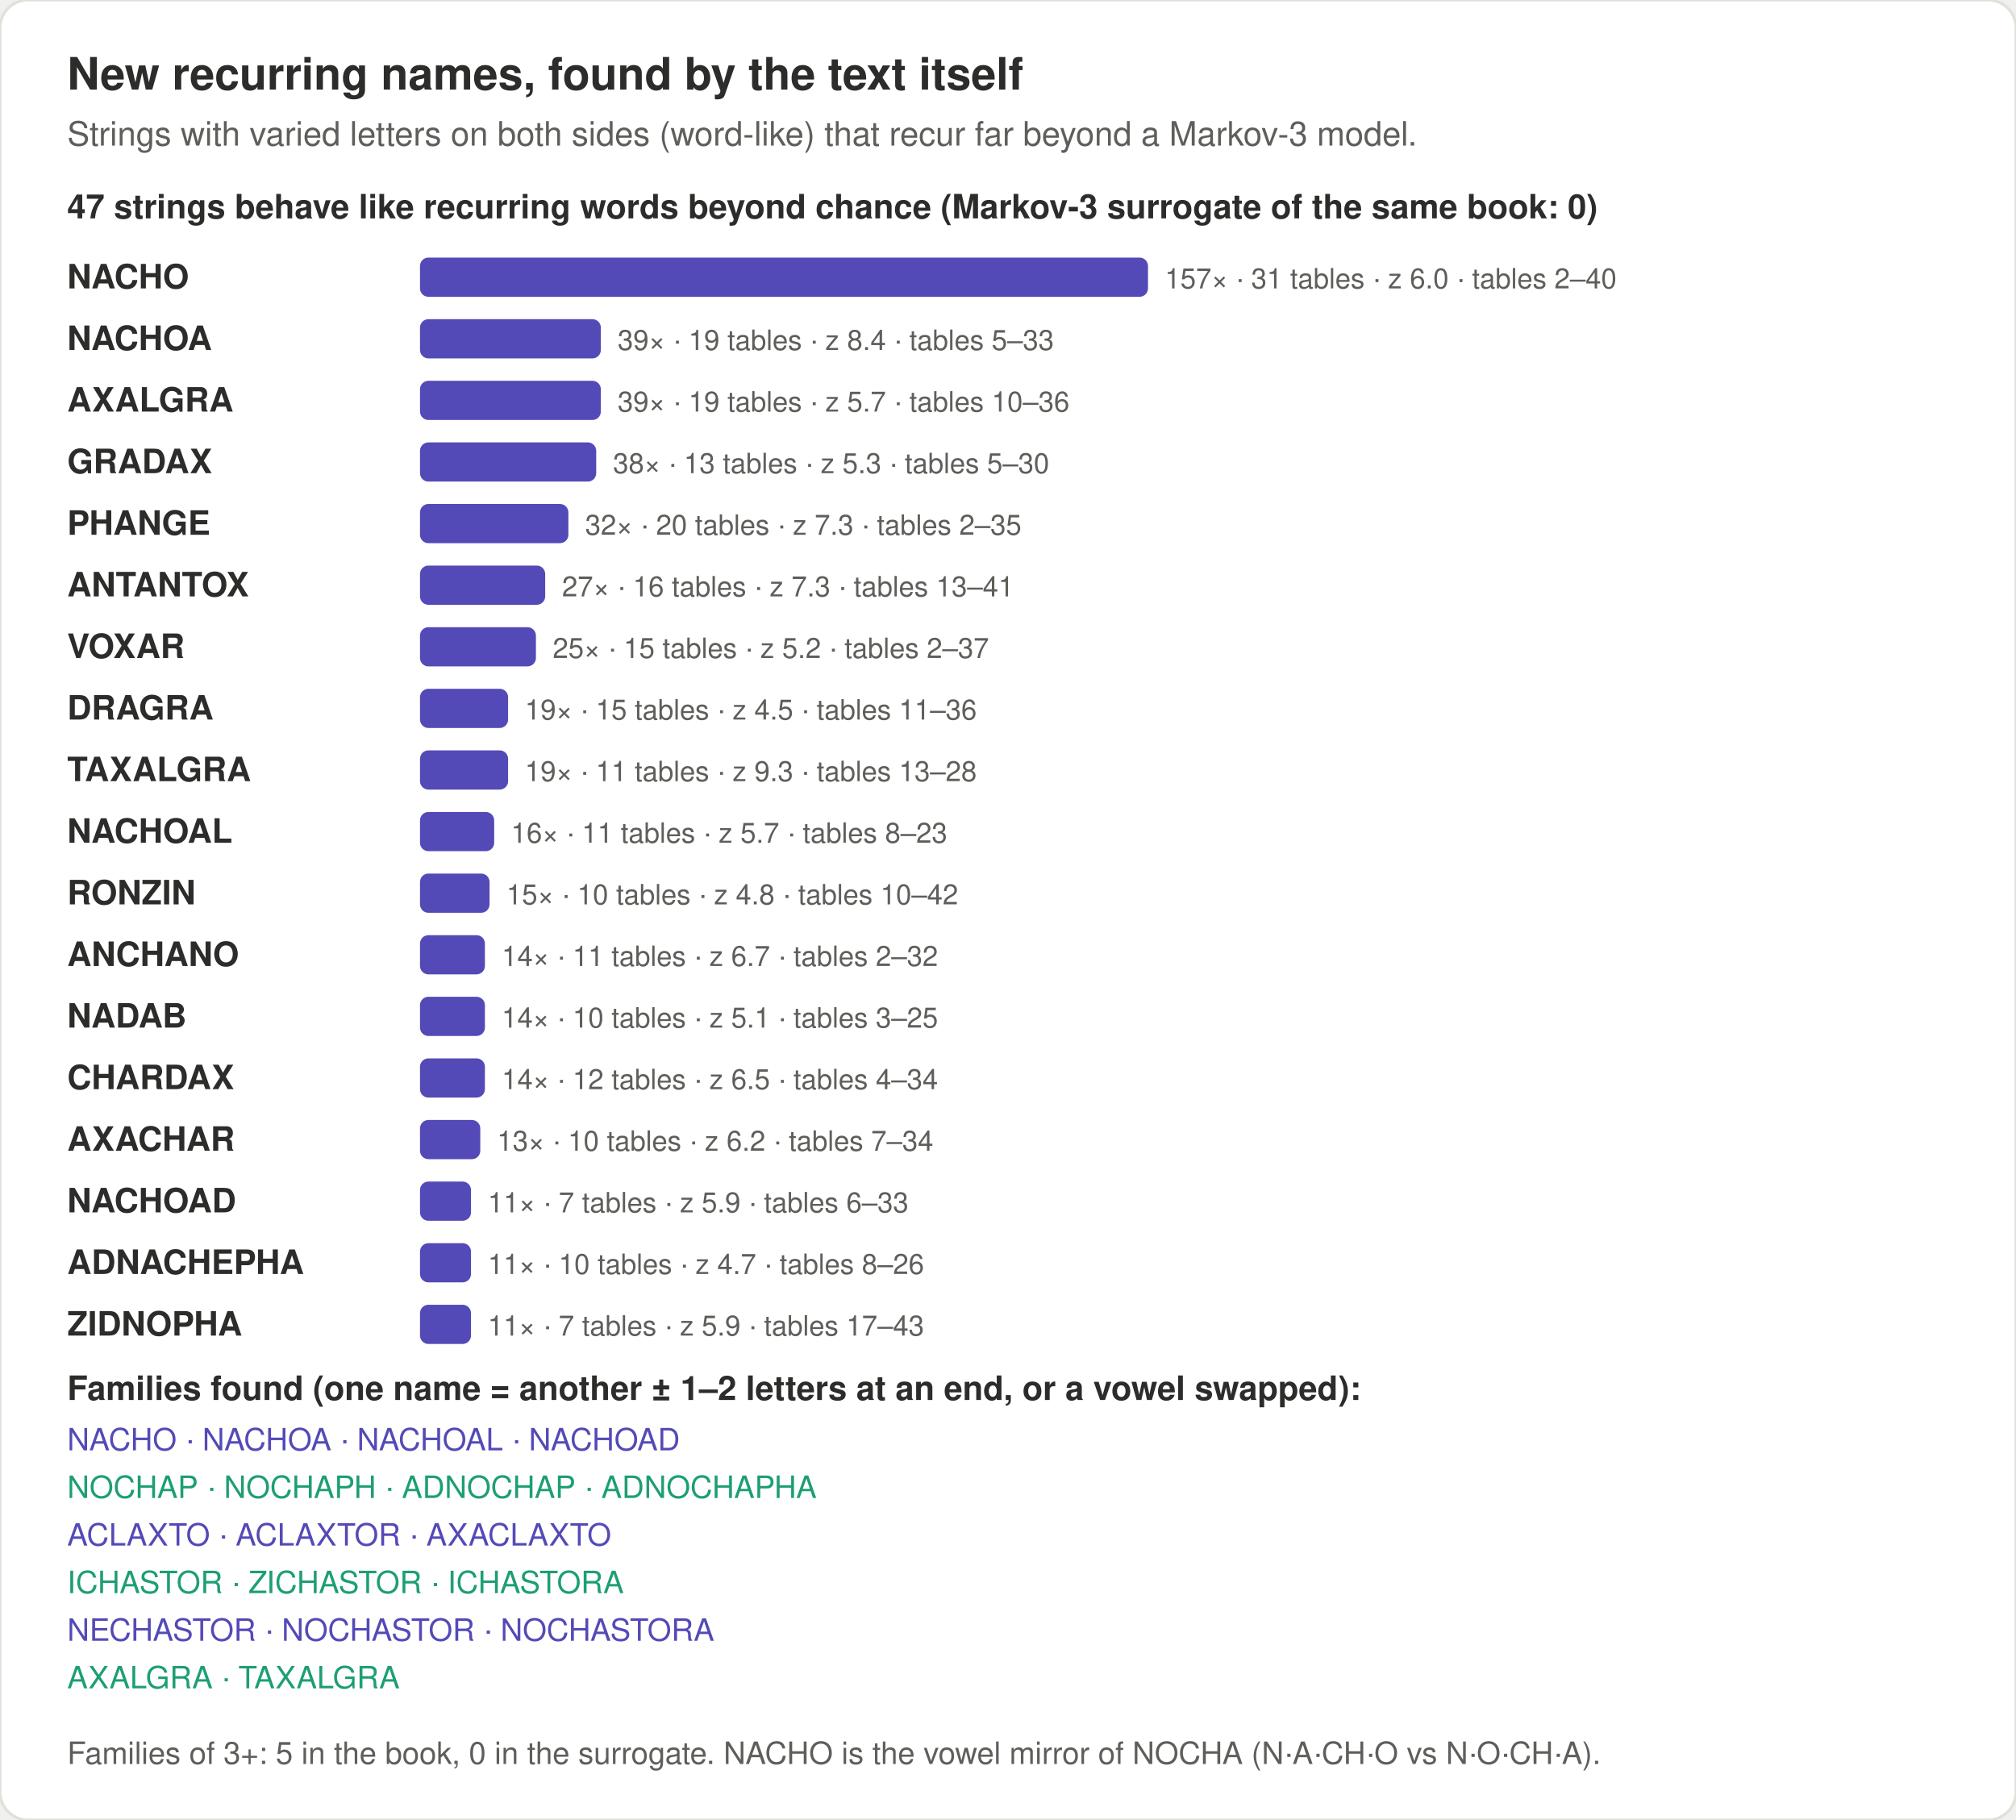
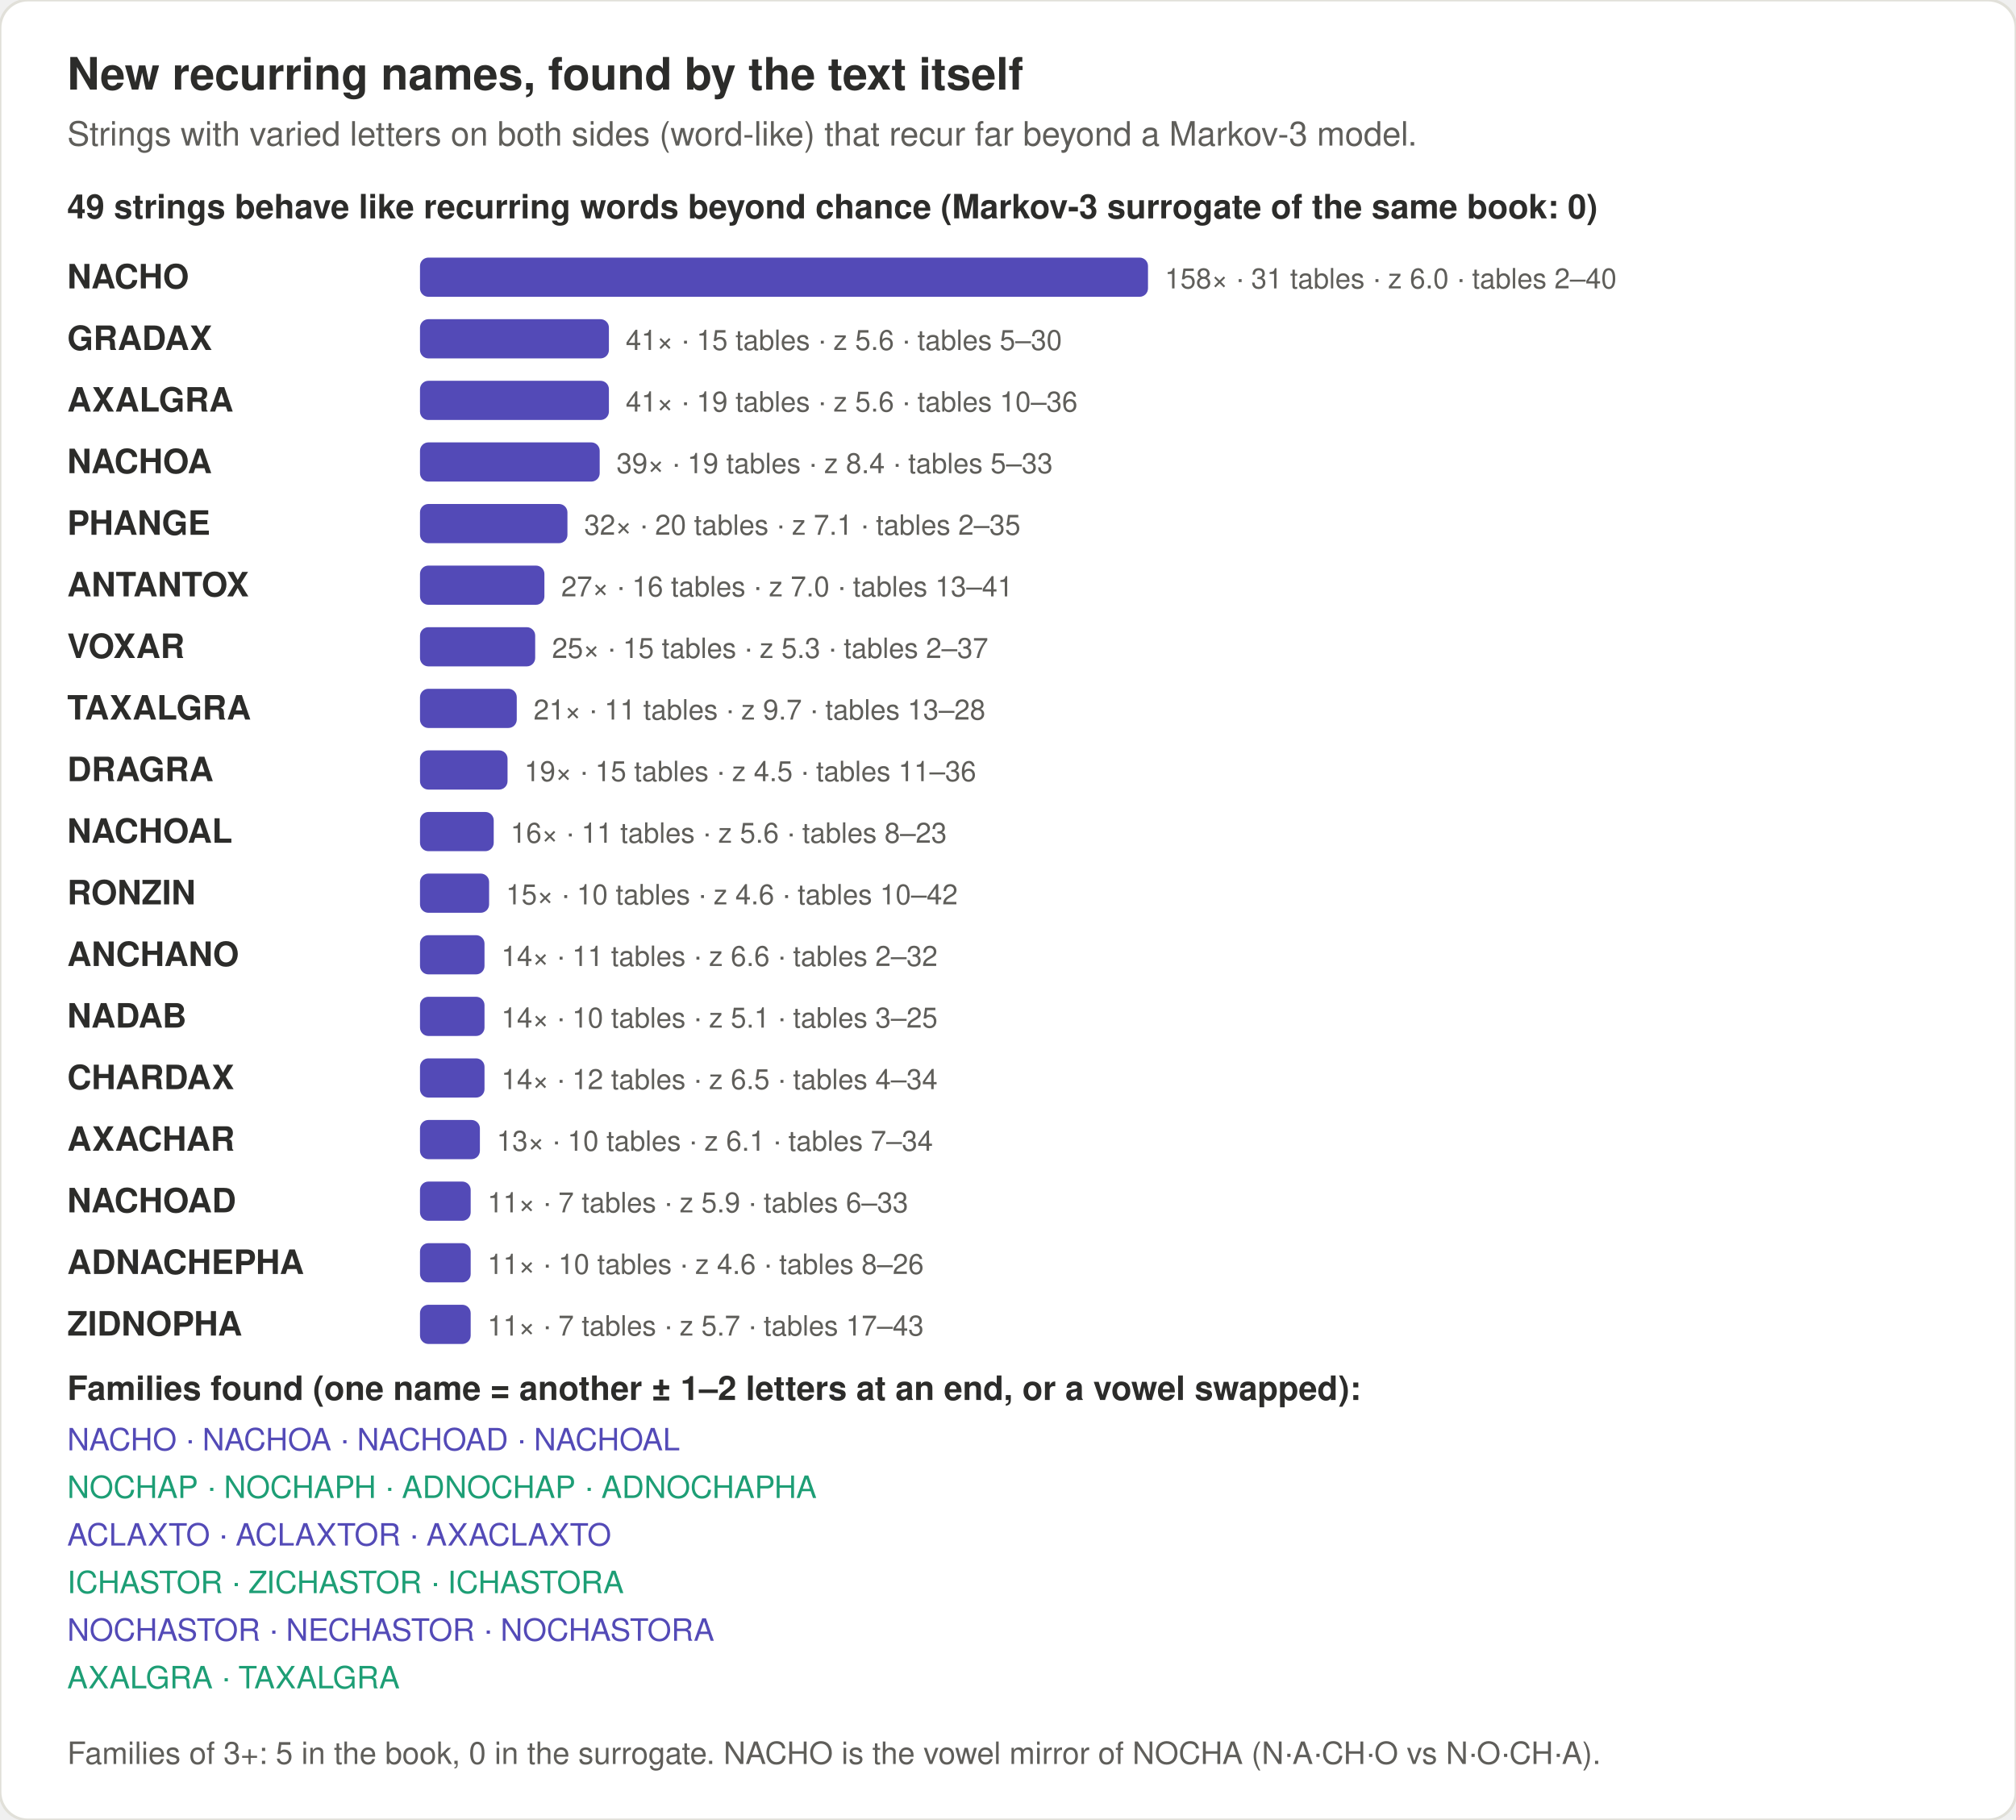
<svg xmlns="http://www.w3.org/2000/svg" width="720" height="650" viewBox="0 0 720 650" font-family="Segoe UI, Helvetica, Arial, sans-serif" role="img">
  <rect x="0" y="0" width="720" height="650" rx="10" fill="#FFFFFF" stroke="#E1E0D9" />
  <text x="24" y="32" font-size="16" fill="#2C2C2A" text-anchor="start" font-weight="600">New recurring names, found by the text itself</text>
  <text x="24" y="52" font-size="12" fill="#5F5E5A" text-anchor="start" font-weight="400">Strings with varied letters on both sides (word-like) that recur far beyond a Markov-3 model.</text>
-   <text x="24" y="78" font-size="12" fill="#2C2C2A" text-anchor="start" font-weight="600">47 strings behave like recurring words beyond chance (Markov-3 surrogate of the same book: 0)</text>
+   <text x="24" y="78" font-size="12" fill="#2C2C2A" text-anchor="start" font-weight="600">49 strings behave like recurring words beyond chance (Markov-3 surrogate of the same book: 0)</text>
  <text x="24" y="103" font-size="12" fill="#2C2C2A" text-anchor="start" font-weight="600">NACHO</text>
  <rect x="150" y="92" width="260.0" height="14" rx="3" fill="#534AB7" />
-   <text x="416.0" y="103" font-size="10" fill="#5F5E5A" text-anchor="start" font-weight="400">157× · 31 tables · z 6.0 · tables 2–40</text>
-   <text x="24" y="125" font-size="12" fill="#2C2C2A" text-anchor="start" font-weight="600">NACHOA</text>
-   <rect x="150" y="114" width="64.586" height="14" rx="3" fill="#534AB7" />
-   <text x="220.586" y="125" font-size="10" fill="#5F5E5A" text-anchor="start" font-weight="400">39× · 19 tables · z 8.4 · tables 5–33</text>
+   <text x="416.0" y="103" font-size="10" fill="#5F5E5A" text-anchor="start" font-weight="400">158× · 31 tables · z 6.0 · tables 2–40</text>
+   <text x="24" y="125" font-size="12" fill="#2C2C2A" text-anchor="start" font-weight="600">GRADAX</text>
+   <rect x="150" y="114" width="67.468" height="14" rx="3" fill="#534AB7" />
+   <text x="223.468" y="125" font-size="10" fill="#5F5E5A" text-anchor="start" font-weight="400">41× · 15 tables · z 5.6 · tables 5–30</text>
  <text x="24" y="147" font-size="12" fill="#2C2C2A" text-anchor="start" font-weight="600">AXALGRA</text>
-   <rect x="150" y="136" width="64.586" height="14" rx="3" fill="#534AB7" />
-   <text x="220.586" y="147" font-size="10" fill="#5F5E5A" text-anchor="start" font-weight="400">39× · 19 tables · z 5.7 · tables 10–36</text>
-   <text x="24" y="169" font-size="12" fill="#2C2C2A" text-anchor="start" font-weight="600">GRADAX</text>
-   <rect x="150" y="158" width="62.93" height="14" rx="3" fill="#534AB7" />
-   <text x="218.93" y="169" font-size="10" fill="#5F5E5A" text-anchor="start" font-weight="400">38× · 13 tables · z 5.3 · tables 5–30</text>
+   <rect x="150" y="136" width="67.468" height="14" rx="3" fill="#534AB7" />
+   <text x="223.468" y="147" font-size="10" fill="#5F5E5A" text-anchor="start" font-weight="400">41× · 19 tables · z 5.6 · tables 10–36</text>
+   <text x="24" y="169" font-size="12" fill="#2C2C2A" text-anchor="start" font-weight="600">NACHOA</text>
+   <rect x="150" y="158" width="64.177" height="14" rx="3" fill="#534AB7" />
+   <text x="220.177" y="169" font-size="10" fill="#5F5E5A" text-anchor="start" font-weight="400">39× · 19 tables · z 8.4 · tables 5–33</text>
  <text x="24" y="191" font-size="12" fill="#2C2C2A" text-anchor="start" font-weight="600">PHANGE</text>
-   <rect x="150" y="180" width="52.994" height="14" rx="3" fill="#534AB7" />
-   <text x="208.994" y="191" font-size="10" fill="#5F5E5A" text-anchor="start" font-weight="400">32× · 20 tables · z 7.3 · tables 2–35</text>
+   <rect x="150" y="180" width="52.658" height="14" rx="3" fill="#534AB7" />
+   <text x="208.658" y="191" font-size="10" fill="#5F5E5A" text-anchor="start" font-weight="400">32× · 20 tables · z 7.1 · tables 2–35</text>
  <text x="24" y="213" font-size="12" fill="#2C2C2A" text-anchor="start" font-weight="600">ANTANTOX</text>
-   <rect x="150" y="202" width="44.713" height="14" rx="3" fill="#534AB7" />
-   <text x="200.713" y="213" font-size="10" fill="#5F5E5A" text-anchor="start" font-weight="400">27× · 16 tables · z 7.3 · tables 13–41</text>
+   <rect x="150" y="202" width="44.43" height="14" rx="3" fill="#534AB7" />
+   <text x="200.43" y="213" font-size="10" fill="#5F5E5A" text-anchor="start" font-weight="400">27× · 16 tables · z 7.0 · tables 13–41</text>
  <text x="24" y="235" font-size="12" fill="#2C2C2A" text-anchor="start" font-weight="600">VOXAR</text>
-   <rect x="150" y="224" width="41.401" height="14" rx="3" fill="#534AB7" />
-   <text x="197.401" y="235" font-size="10" fill="#5F5E5A" text-anchor="start" font-weight="400">25× · 15 tables · z 5.2 · tables 2–37</text>
-   <text x="24" y="257" font-size="12" fill="#2C2C2A" text-anchor="start" font-weight="600">DRAGRA</text>
-   <rect x="150" y="246" width="31.465" height="14" rx="3" fill="#534AB7" />
-   <text x="187.465" y="257" font-size="10" fill="#5F5E5A" text-anchor="start" font-weight="400">19× · 15 tables · z 4.5 · tables 11–36</text>
-   <text x="24" y="279" font-size="12" fill="#2C2C2A" text-anchor="start" font-weight="600">TAXALGRA</text>
-   <rect x="150" y="268" width="31.465" height="14" rx="3" fill="#534AB7" />
-   <text x="187.465" y="279" font-size="10" fill="#5F5E5A" text-anchor="start" font-weight="400">19× · 11 tables · z 9.3 · tables 13–28</text>
+   <rect x="150" y="224" width="41.139" height="14" rx="3" fill="#534AB7" />
+   <text x="197.139" y="235" font-size="10" fill="#5F5E5A" text-anchor="start" font-weight="400">25× · 15 tables · z 5.3 · tables 2–37</text>
+   <text x="24" y="257" font-size="12" fill="#2C2C2A" text-anchor="start" font-weight="600">TAXALGRA</text>
+   <rect x="150" y="246" width="34.557" height="14" rx="3" fill="#534AB7" />
+   <text x="190.557" y="257" font-size="10" fill="#5F5E5A" text-anchor="start" font-weight="400">21× · 11 tables · z 9.7 · tables 13–28</text>
+   <text x="24" y="279" font-size="12" fill="#2C2C2A" text-anchor="start" font-weight="600">DRAGRA</text>
+   <rect x="150" y="268" width="31.266" height="14" rx="3" fill="#534AB7" />
+   <text x="187.266" y="279" font-size="10" fill="#5F5E5A" text-anchor="start" font-weight="400">19× · 15 tables · z 4.5 · tables 11–36</text>
  <text x="24" y="301" font-size="12" fill="#2C2C2A" text-anchor="start" font-weight="600">NACHOAL</text>
-   <rect x="150" y="290" width="26.497" height="14" rx="3" fill="#534AB7" />
-   <text x="182.497" y="301" font-size="10" fill="#5F5E5A" text-anchor="start" font-weight="400">16× · 11 tables · z 5.7 · tables 8–23</text>
+   <rect x="150" y="290" width="26.329" height="14" rx="3" fill="#534AB7" />
+   <text x="182.329" y="301" font-size="10" fill="#5F5E5A" text-anchor="start" font-weight="400">16× · 11 tables · z 5.6 · tables 8–23</text>
  <text x="24" y="323" font-size="12" fill="#2C2C2A" text-anchor="start" font-weight="600">RONZIN</text>
-   <rect x="150" y="312" width="24.841" height="14" rx="3" fill="#534AB7" />
-   <text x="180.841" y="323" font-size="10" fill="#5F5E5A" text-anchor="start" font-weight="400">15× · 10 tables · z 4.8 · tables 10–42</text>
+   <rect x="150" y="312" width="24.684" height="14" rx="3" fill="#534AB7" />
+   <text x="180.684" y="323" font-size="10" fill="#5F5E5A" text-anchor="start" font-weight="400">15× · 10 tables · z 4.6 · tables 10–42</text>
  <text x="24" y="345" font-size="12" fill="#2C2C2A" text-anchor="start" font-weight="600">ANCHANO</text>
-   <rect x="150" y="334" width="23.185" height="14" rx="3" fill="#534AB7" />
-   <text x="179.185" y="345" font-size="10" fill="#5F5E5A" text-anchor="start" font-weight="400">14× · 11 tables · z 6.7 · tables 2–32</text>
+   <rect x="150" y="334" width="23.038" height="14" rx="3" fill="#534AB7" />
+   <text x="179.038" y="345" font-size="10" fill="#5F5E5A" text-anchor="start" font-weight="400">14× · 11 tables · z 6.6 · tables 2–32</text>
  <text x="24" y="367" font-size="12" fill="#2C2C2A" text-anchor="start" font-weight="600">NADAB</text>
-   <rect x="150" y="356" width="23.185" height="14" rx="3" fill="#534AB7" />
-   <text x="179.185" y="367" font-size="10" fill="#5F5E5A" text-anchor="start" font-weight="400">14× · 10 tables · z 5.1 · tables 3–25</text>
+   <rect x="150" y="356" width="23.038" height="14" rx="3" fill="#534AB7" />
+   <text x="179.038" y="367" font-size="10" fill="#5F5E5A" text-anchor="start" font-weight="400">14× · 10 tables · z 5.1 · tables 3–25</text>
  <text x="24" y="389" font-size="12" fill="#2C2C2A" text-anchor="start" font-weight="600">CHARDAX</text>
-   <rect x="150" y="378" width="23.185" height="14" rx="3" fill="#534AB7" />
-   <text x="179.185" y="389" font-size="10" fill="#5F5E5A" text-anchor="start" font-weight="400">14× · 12 tables · z 6.5 · tables 4–34</text>
+   <rect x="150" y="378" width="23.038" height="14" rx="3" fill="#534AB7" />
+   <text x="179.038" y="389" font-size="10" fill="#5F5E5A" text-anchor="start" font-weight="400">14× · 12 tables · z 6.5 · tables 4–34</text>
  <text x="24" y="411" font-size="12" fill="#2C2C2A" text-anchor="start" font-weight="600">AXACHAR</text>
-   <rect x="150" y="400" width="21.529" height="14" rx="3" fill="#534AB7" />
-   <text x="177.529" y="411" font-size="10" fill="#5F5E5A" text-anchor="start" font-weight="400">13× · 10 tables · z 6.2 · tables 7–34</text>
+   <rect x="150" y="400" width="21.392" height="14" rx="3" fill="#534AB7" />
+   <text x="177.392" y="411" font-size="10" fill="#5F5E5A" text-anchor="start" font-weight="400">13× · 10 tables · z 6.1 · tables 7–34</text>
  <text x="24" y="433" font-size="12" fill="#2C2C2A" text-anchor="start" font-weight="600">NACHOAD</text>
-   <rect x="150" y="422" width="18.217" height="14" rx="3" fill="#534AB7" />
-   <text x="174.217" y="433" font-size="10" fill="#5F5E5A" text-anchor="start" font-weight="400">11× · 7 tables · z 5.9 · tables 6–33</text>
+   <rect x="150" y="422" width="18.101" height="14" rx="3" fill="#534AB7" />
+   <text x="174.101" y="433" font-size="10" fill="#5F5E5A" text-anchor="start" font-weight="400">11× · 7 tables · z 5.9 · tables 6–33</text>
  <text x="24" y="455" font-size="12" fill="#2C2C2A" text-anchor="start" font-weight="600">ADNACHEPHA</text>
-   <rect x="150" y="444" width="18.217" height="14" rx="3" fill="#534AB7" />
-   <text x="174.217" y="455" font-size="10" fill="#5F5E5A" text-anchor="start" font-weight="400">11× · 10 tables · z 4.7 · tables 8–26</text>
+   <rect x="150" y="444" width="18.101" height="14" rx="3" fill="#534AB7" />
+   <text x="174.101" y="455" font-size="10" fill="#5F5E5A" text-anchor="start" font-weight="400">11× · 10 tables · z 4.6 · tables 8–26</text>
  <text x="24" y="477" font-size="12" fill="#2C2C2A" text-anchor="start" font-weight="600">ZIDNOPHA</text>
-   <rect x="150" y="466" width="18.217" height="14" rx="3" fill="#534AB7" />
-   <text x="174.217" y="477" font-size="10" fill="#5F5E5A" text-anchor="start" font-weight="400">11× · 7 tables · z 5.9 · tables 17–43</text>
+   <rect x="150" y="466" width="18.101" height="14" rx="3" fill="#534AB7" />
+   <text x="174.101" y="477" font-size="10" fill="#5F5E5A" text-anchor="start" font-weight="400">11× · 7 tables · z 5.7 · tables 17–43</text>
  <text x="24" y="500" font-size="12" fill="#2C2C2A" text-anchor="start" font-weight="600">Families found (one name = another ± 1–2 letters at an end, or a vowel swapped):</text>
-   <text x="24" y="518" font-size="11" fill="#534AB7" text-anchor="start" font-weight="400">NACHO  ·  NACHOA  ·  NACHOAL  ·  NACHOAD</text>
+   <text x="24" y="518" font-size="11" fill="#534AB7" text-anchor="start" font-weight="400">NACHO  ·  NACHOA  ·  NACHOAD  ·  NACHOAL</text>
  <text x="24" y="535" font-size="11" fill="#1D9E75" text-anchor="start" font-weight="400">NOCHAP  ·  NOCHAPH  ·  ADNOCHAP  ·  ADNOCHAPHA</text>
  <text x="24" y="552" font-size="11" fill="#534AB7" text-anchor="start" font-weight="400">ACLAXTO  ·  ACLAXTOR  ·  AXACLAXTO</text>
  <text x="24" y="569" font-size="11" fill="#1D9E75" text-anchor="start" font-weight="400">ICHASTOR  ·  ZICHASTOR  ·  ICHASTORA</text>
-   <text x="24" y="586" font-size="11" fill="#534AB7" text-anchor="start" font-weight="400">NECHASTOR  ·  NOCHASTOR  ·  NOCHASTORA</text>
+   <text x="24" y="586" font-size="11" fill="#534AB7" text-anchor="start" font-weight="400">NOCHASTOR  ·  NECHASTOR  ·  NOCHASTORA</text>
  <text x="24" y="603" font-size="11" fill="#1D9E75" text-anchor="start" font-weight="400">AXALGRA  ·  TAXALGRA</text>
  <text x="24" y="630" font-size="11" fill="#5F5E5A" text-anchor="start" font-weight="400">Families of 3+: 5 in the book, 0 in the surrogate. NACHO is the vowel mirror of NOCHA (N·A·CH·O vs N·O·CH·A).</text>
</svg>
